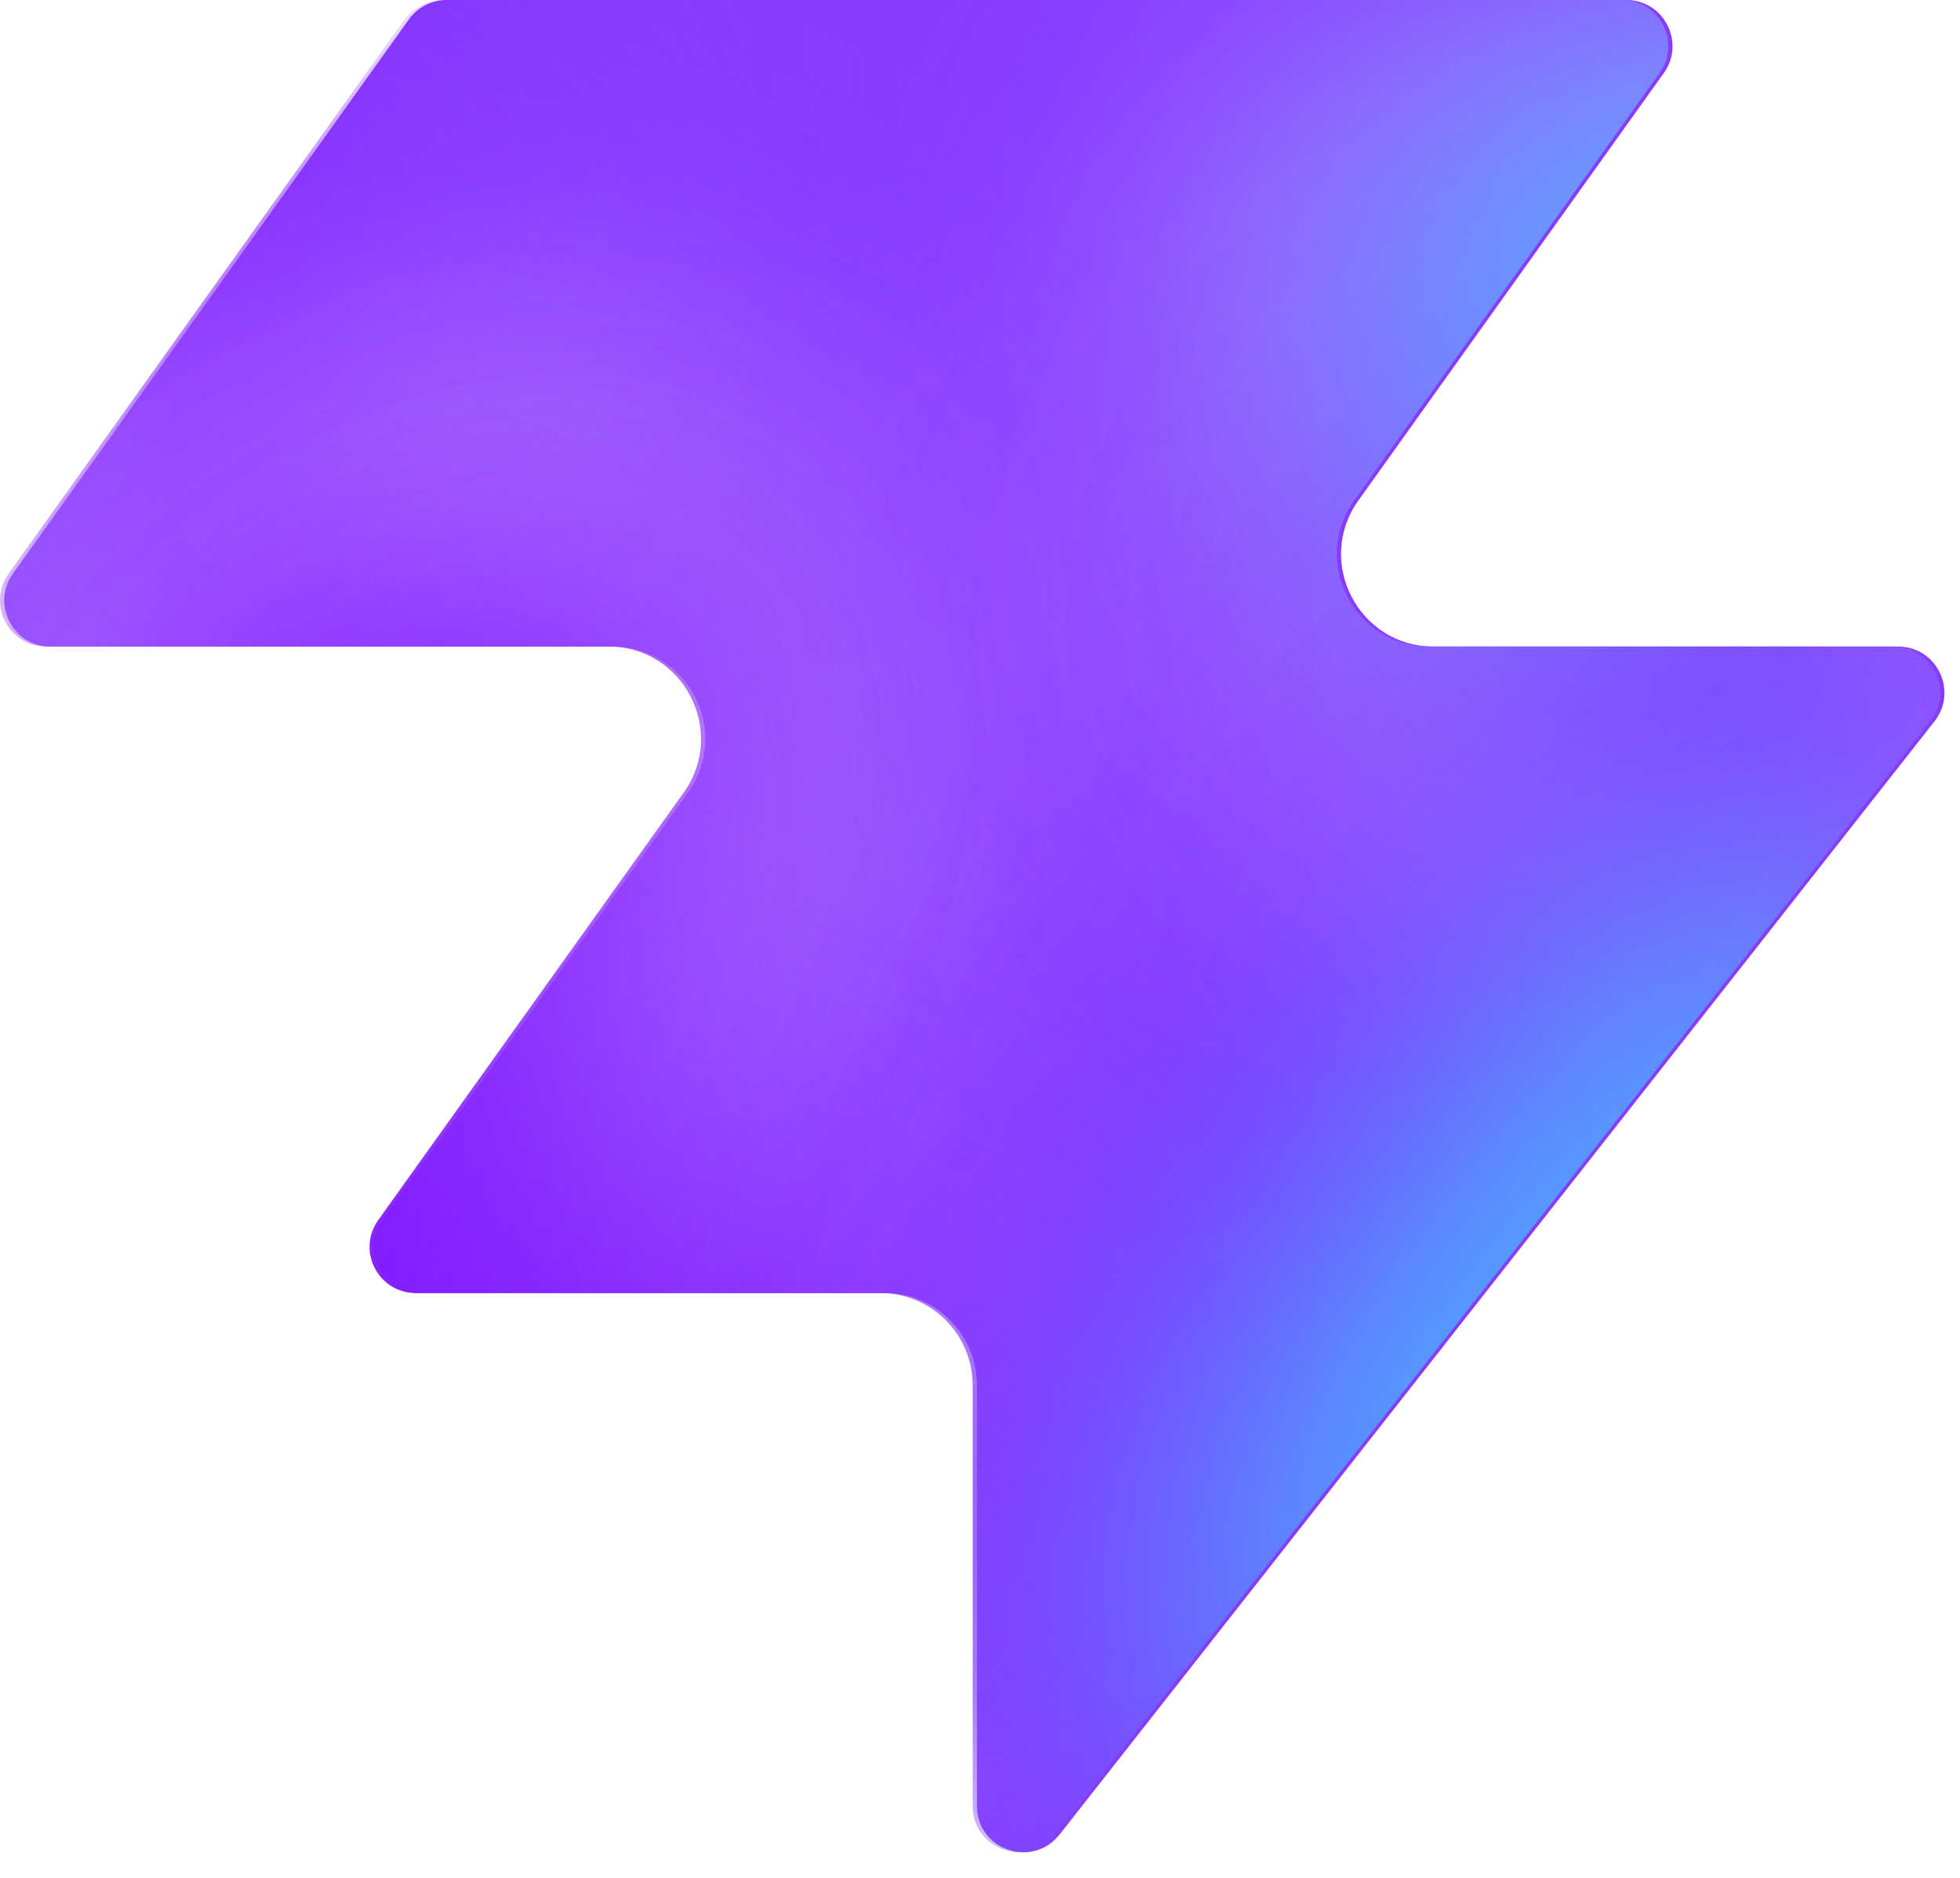
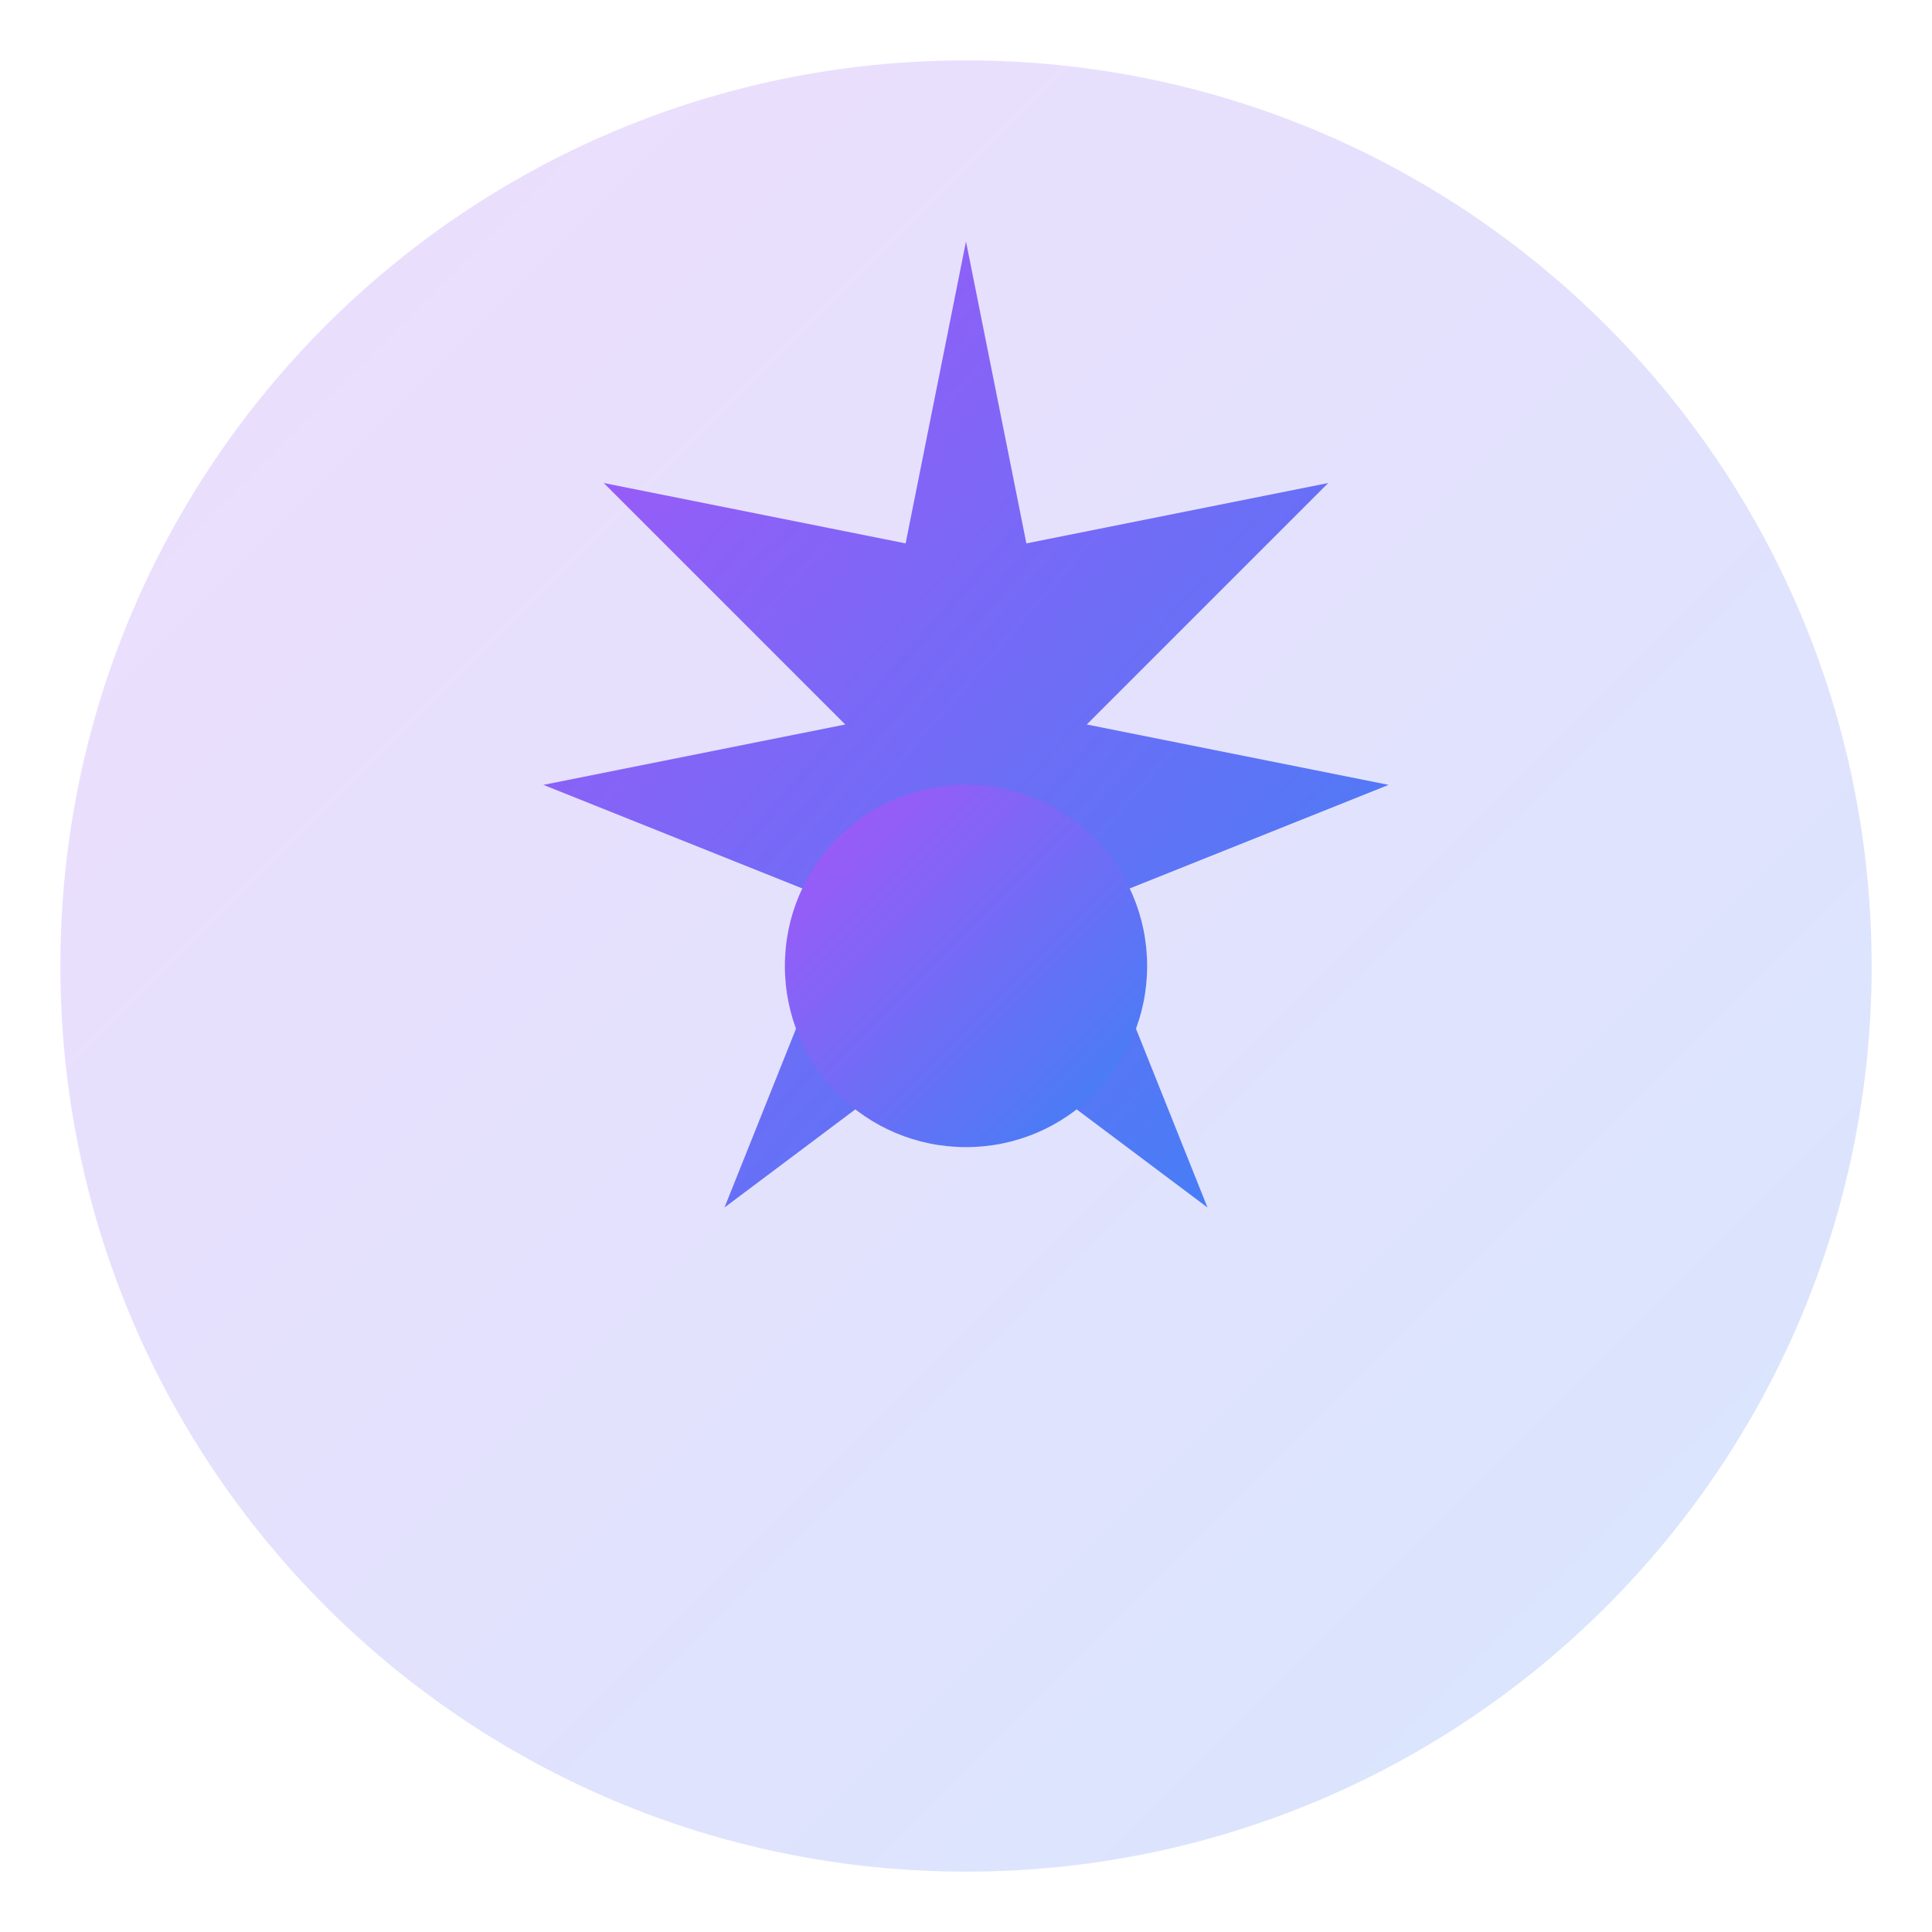
- <svg xmlns="http://www.w3.org/2000/svg" width="48" height="46" fill="none" viewBox="0 0 48 46">
-   <path fill="#863bff" d="M25.946 44.938c-.664.845-2.021.375-2.021-.698V33.937a2.26 2.26 0 0 0-2.262-2.262H10.287c-.92 0-1.456-1.04-.92-1.788l7.48-10.471c1.07-1.497 0-3.578-1.842-3.578H1.237c-.92 0-1.456-1.04-.92-1.788L10.013.474c.214-.297.556-.474.92-.474h28.894c.92 0 1.456 1.04.92 1.788l-7.48 10.471c-1.07 1.498 0 3.579 1.842 3.579h11.377c.943 0 1.473 1.088.89 1.83L25.947 44.94z" style="fill:#863bff;fill:color(display-p3 .525 .23 1);fill-opacity:1" />
-   <mask id="a" width="48" height="46" x="0" y="0" maskUnits="userSpaceOnUse" style="mask-type:alpha">
-     <path fill="#000" d="M25.842 44.938c-.664.844-2.021.375-2.021-.698V33.937a2.26 2.26 0 0 0-2.262-2.262H10.183c-.92 0-1.456-1.04-.92-1.788l7.48-10.471c1.07-1.498 0-3.579-1.842-3.579H1.133c-.92 0-1.456-1.04-.92-1.787L9.91.473c.214-.297.556-.474.92-.474h28.894c.92 0 1.456 1.04.92 1.788l-7.48 10.471c-1.07 1.498 0 3.578 1.842 3.578h11.377c.943 0 1.473 1.088.89 1.832L25.843 44.94z" style="fill:#000;fill-opacity:1" />
-   </mask>
-   <g mask="url(#a)">
-     <g filter="url(#b)">
-       <ellipse cx="5.508" cy="14.704" fill="#ede6ff" rx="5.508" ry="14.704" style="fill:#ede6ff;fill:color(display-p3 .927 .903 1);fill-opacity:1" transform="matrix(.00324 1 1 -.00324 -4.47 31.516)" />
-     </g>
-     <g filter="url(#c)">
-       <ellipse cx="10.399" cy="29.851" fill="#ede6ff" rx="10.399" ry="29.851" style="fill:#ede6ff;fill:color(display-p3 .927 .903 1);fill-opacity:1" transform="matrix(.00324 1 1 -.00324 -39.328 7.883)" />
-     </g>
-     <g filter="url(#d)">
-       <ellipse cx="5.508" cy="30.487" fill="#7e14ff" rx="5.508" ry="30.487" style="fill:#7e14ff;fill:color(display-p3 .492 .077 1);fill-opacity:1" transform="rotate(89.814 -25.913 -14.639)scale(1 -1)" />
-     </g>
-     <g filter="url(#e)">
-       <ellipse cx="5.508" cy="30.599" fill="#7e14ff" rx="5.508" ry="30.599" style="fill:#7e14ff;fill:color(display-p3 .492 .077 1);fill-opacity:1" transform="rotate(89.814 -32.644 -3.334)scale(1 -1)" />
-     </g>
-     <g filter="url(#f)">
-       <ellipse cx="5.508" cy="30.599" fill="#7e14ff" rx="5.508" ry="30.599" style="fill:#7e14ff;fill:color(display-p3 .492 .077 1);fill-opacity:1" transform="matrix(.00324 1 1 -.00324 -34.34 30.47)" />
-     </g>
-     <g filter="url(#g)">
-       <ellipse cx="14.072" cy="22.078" fill="#ede6ff" rx="14.072" ry="22.078" style="fill:#ede6ff;fill:color(display-p3 .927 .903 1);fill-opacity:1" transform="rotate(93.35 24.506 48.493)scale(-1 1)" />
-     </g>
-     <g filter="url(#h)">
-       <ellipse cx="3.47" cy="21.501" fill="#7e14ff" rx="3.47" ry="21.501" style="fill:#7e14ff;fill:color(display-p3 .492 .077 1);fill-opacity:1" transform="rotate(89.009 28.708 47.59)scale(-1 1)" />
-     </g>
-     <g filter="url(#i)">
-       <ellipse cx="3.47" cy="21.501" fill="#7e14ff" rx="3.47" ry="21.501" style="fill:#7e14ff;fill:color(display-p3 .492 .077 1);fill-opacity:1" transform="rotate(89.009 28.708 47.59)scale(-1 1)" />
-     </g>
-     <g filter="url(#j)">
-       <ellipse cx=".387" cy="8.972" fill="#7e14ff" rx="4.407" ry="29.108" style="fill:#7e14ff;fill:color(display-p3 .492 .077 1);fill-opacity:1" transform="rotate(39.51 .387 8.972)" />
-     </g>
-     <g filter="url(#k)">
-       <ellipse cx="47.523" cy="-6.092" fill="#7e14ff" rx="4.407" ry="29.108" style="fill:#7e14ff;fill:color(display-p3 .492 .077 1);fill-opacity:1" transform="rotate(37.892 47.523 -6.092)" />
-     </g>
-     <g filter="url(#l)">
-       <ellipse cx="41.412" cy="6.333" fill="#47bfff" rx="5.971" ry="9.665" style="fill:#47bfff;fill:color(display-p3 .28 .748 1);fill-opacity:1" transform="rotate(37.892 41.412 6.333)" />
-     </g>
-     <g filter="url(#m)">
-       <ellipse cx="-1.879" cy="38.332" fill="#7e14ff" rx="4.407" ry="29.108" style="fill:#7e14ff;fill:color(display-p3 .492 .077 1);fill-opacity:1" transform="rotate(37.892 -1.88 38.332)" />
-     </g>
-     <g filter="url(#n)">
-       <ellipse cx="-1.879" cy="38.332" fill="#7e14ff" rx="4.407" ry="29.108" style="fill:#7e14ff;fill:color(display-p3 .492 .077 1);fill-opacity:1" transform="rotate(37.892 -1.88 38.332)" />
-     </g>
-     <g filter="url(#o)">
-       <ellipse cx="35.651" cy="29.907" fill="#7e14ff" rx="4.407" ry="29.108" style="fill:#7e14ff;fill:color(display-p3 .492 .077 1);fill-opacity:1" transform="rotate(37.892 35.651 29.907)" />
-     </g>
-     <g filter="url(#p)">
-       <ellipse cx="38.418" cy="32.4" fill="#47bfff" rx="5.971" ry="15.297" style="fill:#47bfff;fill:color(display-p3 .28 .748 1);fill-opacity:1" transform="rotate(37.892 38.418 32.4)" />
-     </g>
-   </g>
+ <svg xmlns="http://www.w3.org/2000/svg" viewBox="0 0 64 64" fill="none">
  <defs>
-     <filter id="b" width="60.045" height="41.654" x="-19.77" y="16.149" color-interpolation-filters="sRGB" filterUnits="userSpaceOnUse">
-       <feFlood flood-opacity="0" result="BackgroundImageFix" />
-       <feBlend in="SourceGraphic" in2="BackgroundImageFix" result="shape" />
-       <feGaussianBlur result="effect1_foregroundBlur_2002_17158" stdDeviation="7.659" />
-     </filter>
-     <filter id="c" width="90.34" height="51.437" x="-54.613" y="-7.533" color-interpolation-filters="sRGB" filterUnits="userSpaceOnUse">
-       <feFlood flood-opacity="0" result="BackgroundImageFix" />
-       <feBlend in="SourceGraphic" in2="BackgroundImageFix" result="shape" />
-       <feGaussianBlur result="effect1_foregroundBlur_2002_17158" stdDeviation="7.659" />
-     </filter>
-     <filter id="d" width="79.355" height="29.4" x="-49.64" y="2.03" color-interpolation-filters="sRGB" filterUnits="userSpaceOnUse">
-       <feFlood flood-opacity="0" result="BackgroundImageFix" />
-       <feBlend in="SourceGraphic" in2="BackgroundImageFix" result="shape" />
-       <feGaussianBlur result="effect1_foregroundBlur_2002_17158" stdDeviation="4.596" />
-     </filter>
-     <filter id="e" width="79.579" height="29.4" x="-45.045" y="20.029" color-interpolation-filters="sRGB" filterUnits="userSpaceOnUse">
-       <feFlood flood-opacity="0" result="BackgroundImageFix" />
-       <feBlend in="SourceGraphic" in2="BackgroundImageFix" result="shape" />
-       <feGaussianBlur result="effect1_foregroundBlur_2002_17158" stdDeviation="4.596" />
-     </filter>
-     <filter id="f" width="79.579" height="29.4" x="-43.513" y="21.178" color-interpolation-filters="sRGB" filterUnits="userSpaceOnUse">
-       <feFlood flood-opacity="0" result="BackgroundImageFix" />
-       <feBlend in="SourceGraphic" in2="BackgroundImageFix" result="shape" />
-       <feGaussianBlur result="effect1_foregroundBlur_2002_17158" stdDeviation="4.596" />
-     </filter>
-     <filter id="g" width="74.749" height="58.852" x="15.756" y="-17.901" color-interpolation-filters="sRGB" filterUnits="userSpaceOnUse">
-       <feFlood flood-opacity="0" result="BackgroundImageFix" />
-       <feBlend in="SourceGraphic" in2="BackgroundImageFix" result="shape" />
-       <feGaussianBlur result="effect1_foregroundBlur_2002_17158" stdDeviation="7.659" />
-     </filter>
-     <filter id="h" width="61.377" height="25.362" x="23.548" y="2.284" color-interpolation-filters="sRGB" filterUnits="userSpaceOnUse">
-       <feFlood flood-opacity="0" result="BackgroundImageFix" />
-       <feBlend in="SourceGraphic" in2="BackgroundImageFix" result="shape" />
-       <feGaussianBlur result="effect1_foregroundBlur_2002_17158" stdDeviation="4.596" />
-     </filter>
-     <filter id="i" width="61.377" height="25.362" x="23.548" y="2.284" color-interpolation-filters="sRGB" filterUnits="userSpaceOnUse">
-       <feFlood flood-opacity="0" result="BackgroundImageFix" />
-       <feBlend in="SourceGraphic" in2="BackgroundImageFix" result="shape" />
-       <feGaussianBlur result="effect1_foregroundBlur_2002_17158" stdDeviation="4.596" />
-     </filter>
-     <filter id="j" width="56.045" height="63.649" x="-27.636" y="-22.853" color-interpolation-filters="sRGB" filterUnits="userSpaceOnUse">
-       <feFlood flood-opacity="0" result="BackgroundImageFix" />
-       <feBlend in="SourceGraphic" in2="BackgroundImageFix" result="shape" />
-       <feGaussianBlur result="effect1_foregroundBlur_2002_17158" stdDeviation="4.596" />
-     </filter>
-     <filter id="k" width="54.814" height="64.646" x="20.116" y="-38.415" color-interpolation-filters="sRGB" filterUnits="userSpaceOnUse">
-       <feFlood flood-opacity="0" result="BackgroundImageFix" />
-       <feBlend in="SourceGraphic" in2="BackgroundImageFix" result="shape" />
-       <feGaussianBlur result="effect1_foregroundBlur_2002_17158" stdDeviation="4.596" />
-     </filter>
-     <filter id="l" width="33.541" height="35.313" x="24.641" y="-11.323" color-interpolation-filters="sRGB" filterUnits="userSpaceOnUse">
-       <feFlood flood-opacity="0" result="BackgroundImageFix" />
-       <feBlend in="SourceGraphic" in2="BackgroundImageFix" result="shape" />
-       <feGaussianBlur result="effect1_foregroundBlur_2002_17158" stdDeviation="4.596" />
-     </filter>
-     <filter id="m" width="54.814" height="64.646" x="-29.286" y="6.009" color-interpolation-filters="sRGB" filterUnits="userSpaceOnUse">
-       <feFlood flood-opacity="0" result="BackgroundImageFix" />
-       <feBlend in="SourceGraphic" in2="BackgroundImageFix" result="shape" />
-       <feGaussianBlur result="effect1_foregroundBlur_2002_17158" stdDeviation="4.596" />
-     </filter>
-     <filter id="n" width="54.814" height="64.646" x="-29.286" y="6.009" color-interpolation-filters="sRGB" filterUnits="userSpaceOnUse">
-       <feFlood flood-opacity="0" result="BackgroundImageFix" />
-       <feBlend in="SourceGraphic" in2="BackgroundImageFix" result="shape" />
-       <feGaussianBlur result="effect1_foregroundBlur_2002_17158" stdDeviation="4.596" />
-     </filter>
-     <filter id="o" width="54.814" height="64.646" x="8.244" y="-2.416" color-interpolation-filters="sRGB" filterUnits="userSpaceOnUse">
-       <feFlood flood-opacity="0" result="BackgroundImageFix" />
-       <feBlend in="SourceGraphic" in2="BackgroundImageFix" result="shape" />
-       <feGaussianBlur result="effect1_foregroundBlur_2002_17158" stdDeviation="4.596" />
-     </filter>
-     <filter id="p" width="39.409" height="43.623" x="18.713" y="10.588" color-interpolation-filters="sRGB" filterUnits="userSpaceOnUse">
-       <feFlood flood-opacity="0" result="BackgroundImageFix" />
-       <feBlend in="SourceGraphic" in2="BackgroundImageFix" result="shape" />
-       <feGaussianBlur result="effect1_foregroundBlur_2002_17158" stdDeviation="4.596" />
-     </filter>
+     <linearGradient id="grad" x1="0%" y1="0%" x2="100%" y2="100%">
+       <stop offset="0%" style="stop-color:#a855f7;stop-opacity:1" />
+       <stop offset="100%" style="stop-color:#3b82f6;stop-opacity:1" />
+     </linearGradient>
  </defs>
+   <circle cx="32" cy="32" r="30" fill="url(#grad)" opacity="0.2" />
+   <path d="M32 8 L34 18 L44 16 L36 24 L46 26 L36 30 L40 40 L32 34 L24 40 L28 30 L18 26 L28 24 L20 16 L30 18 Z" fill="url(#grad)" />
+   <circle cx="32" cy="32" r="6" fill="url(#grad)" />
</svg>
